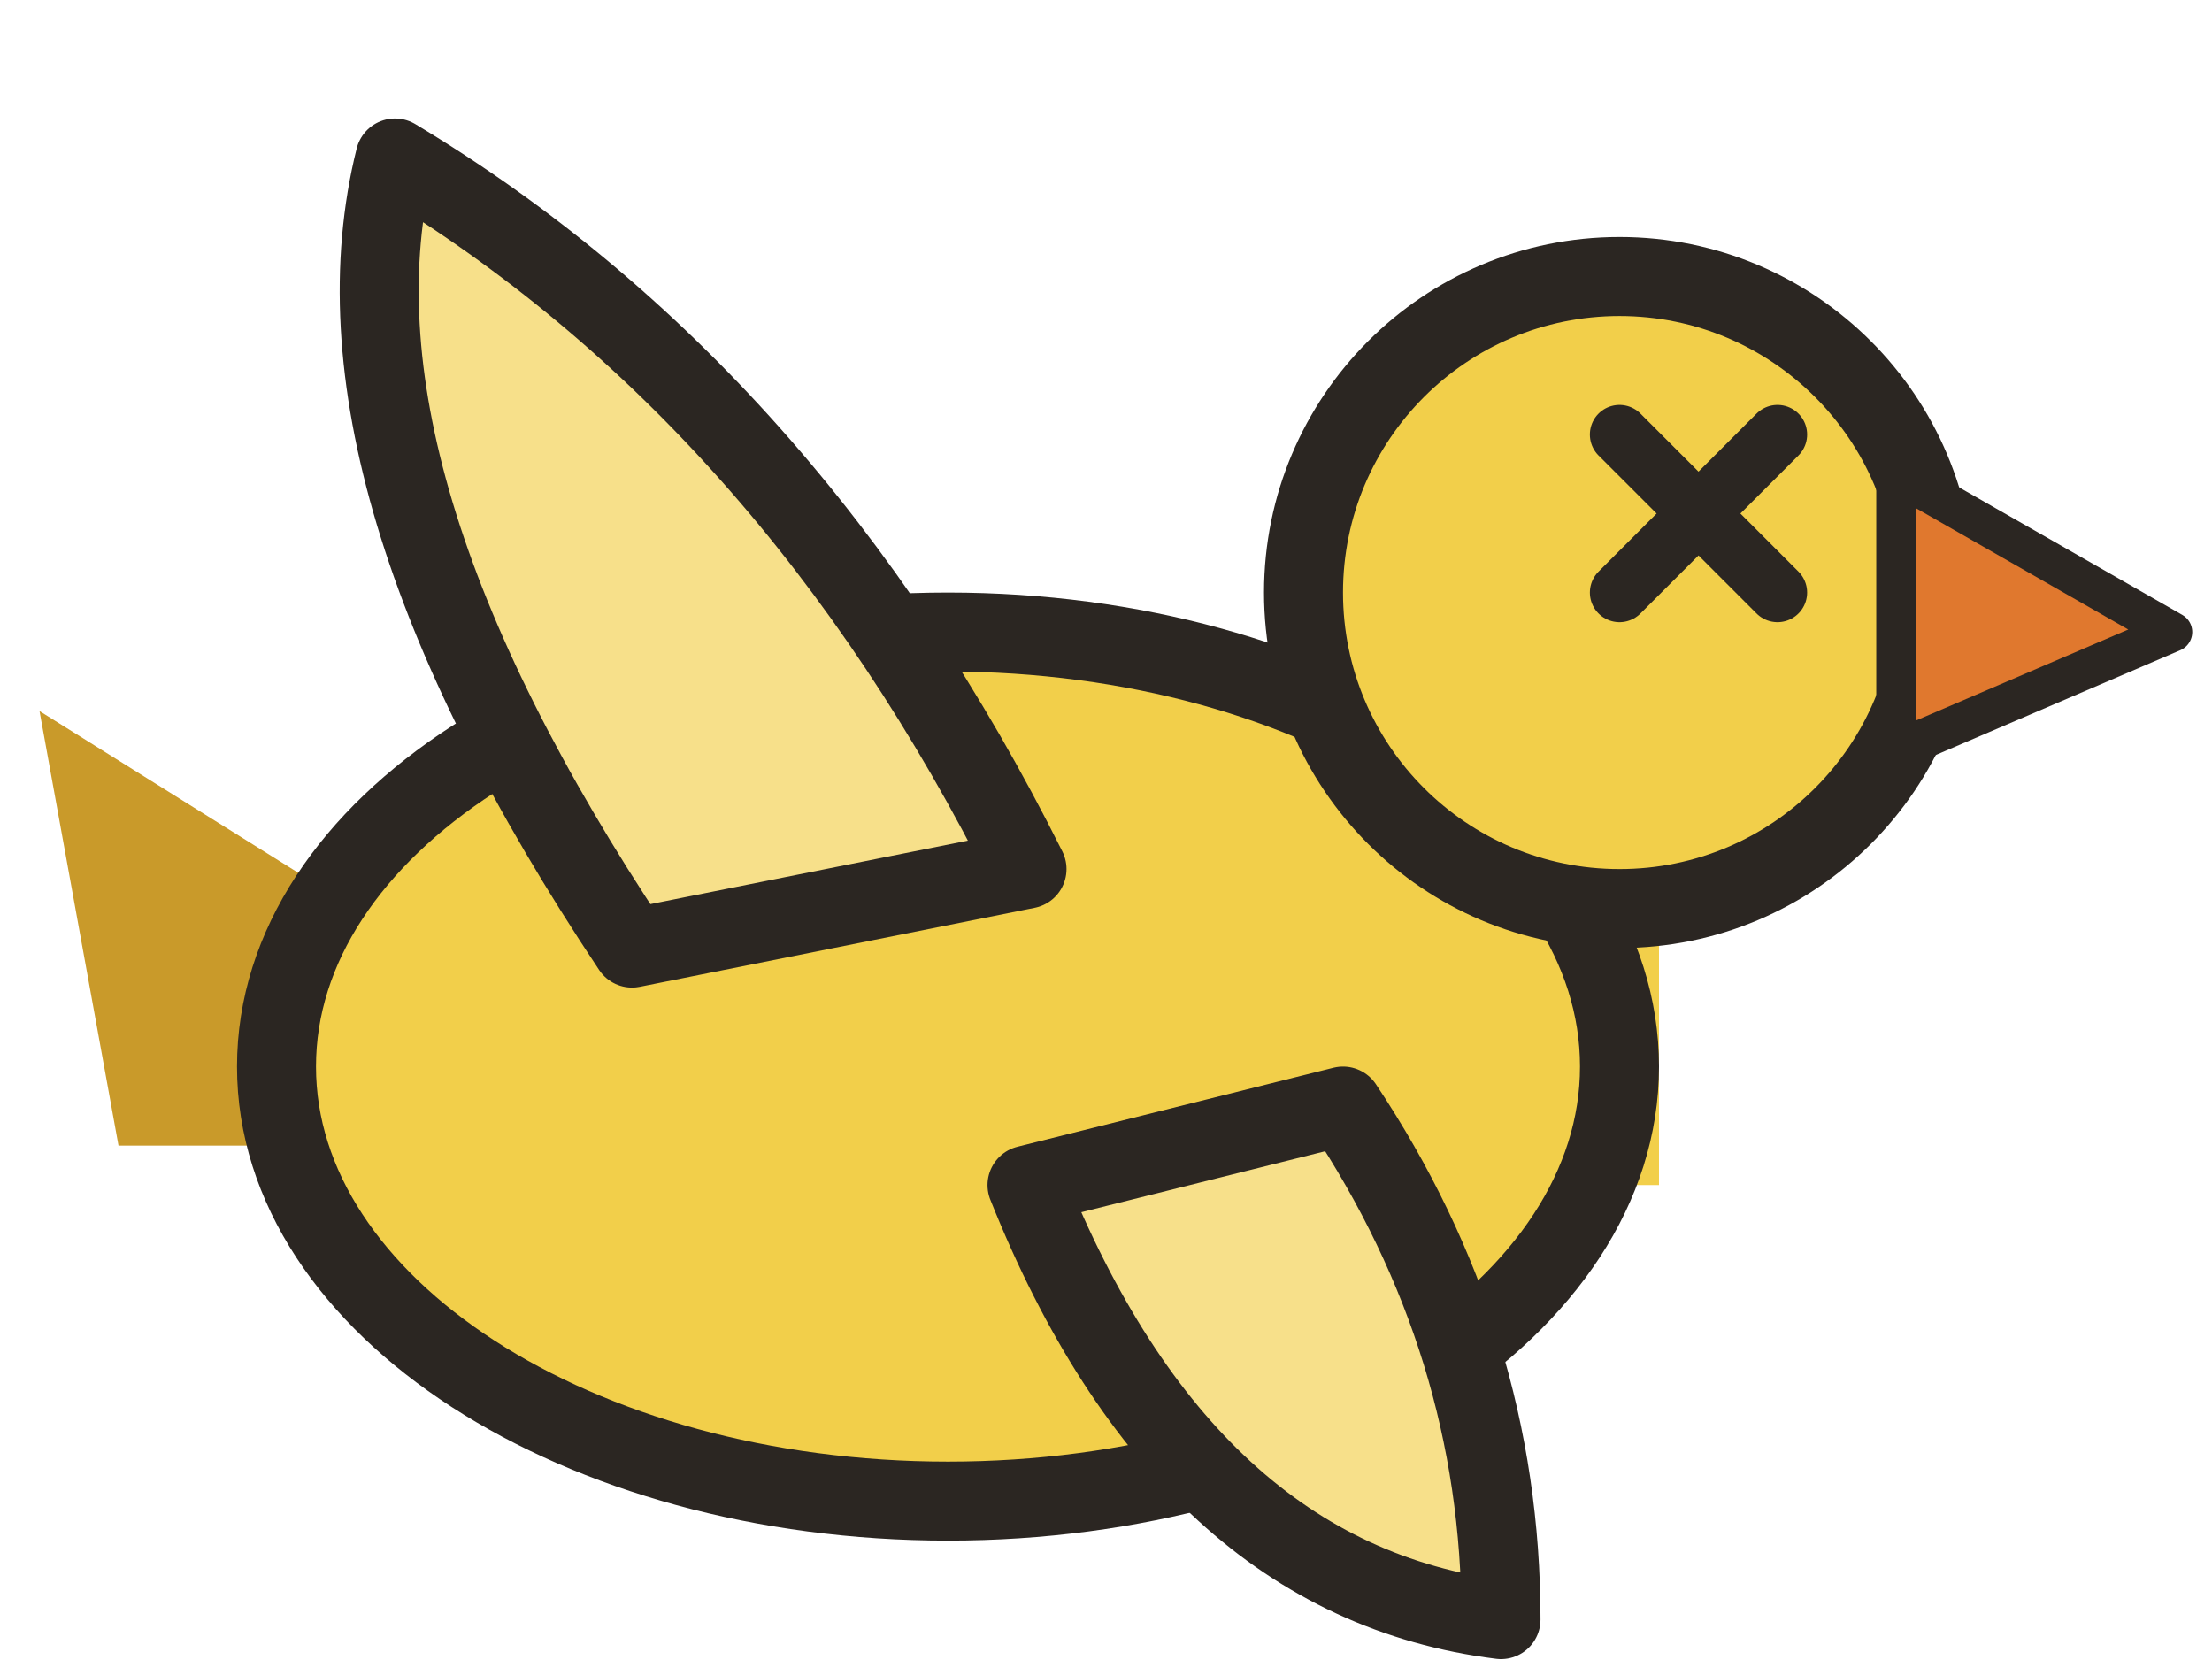
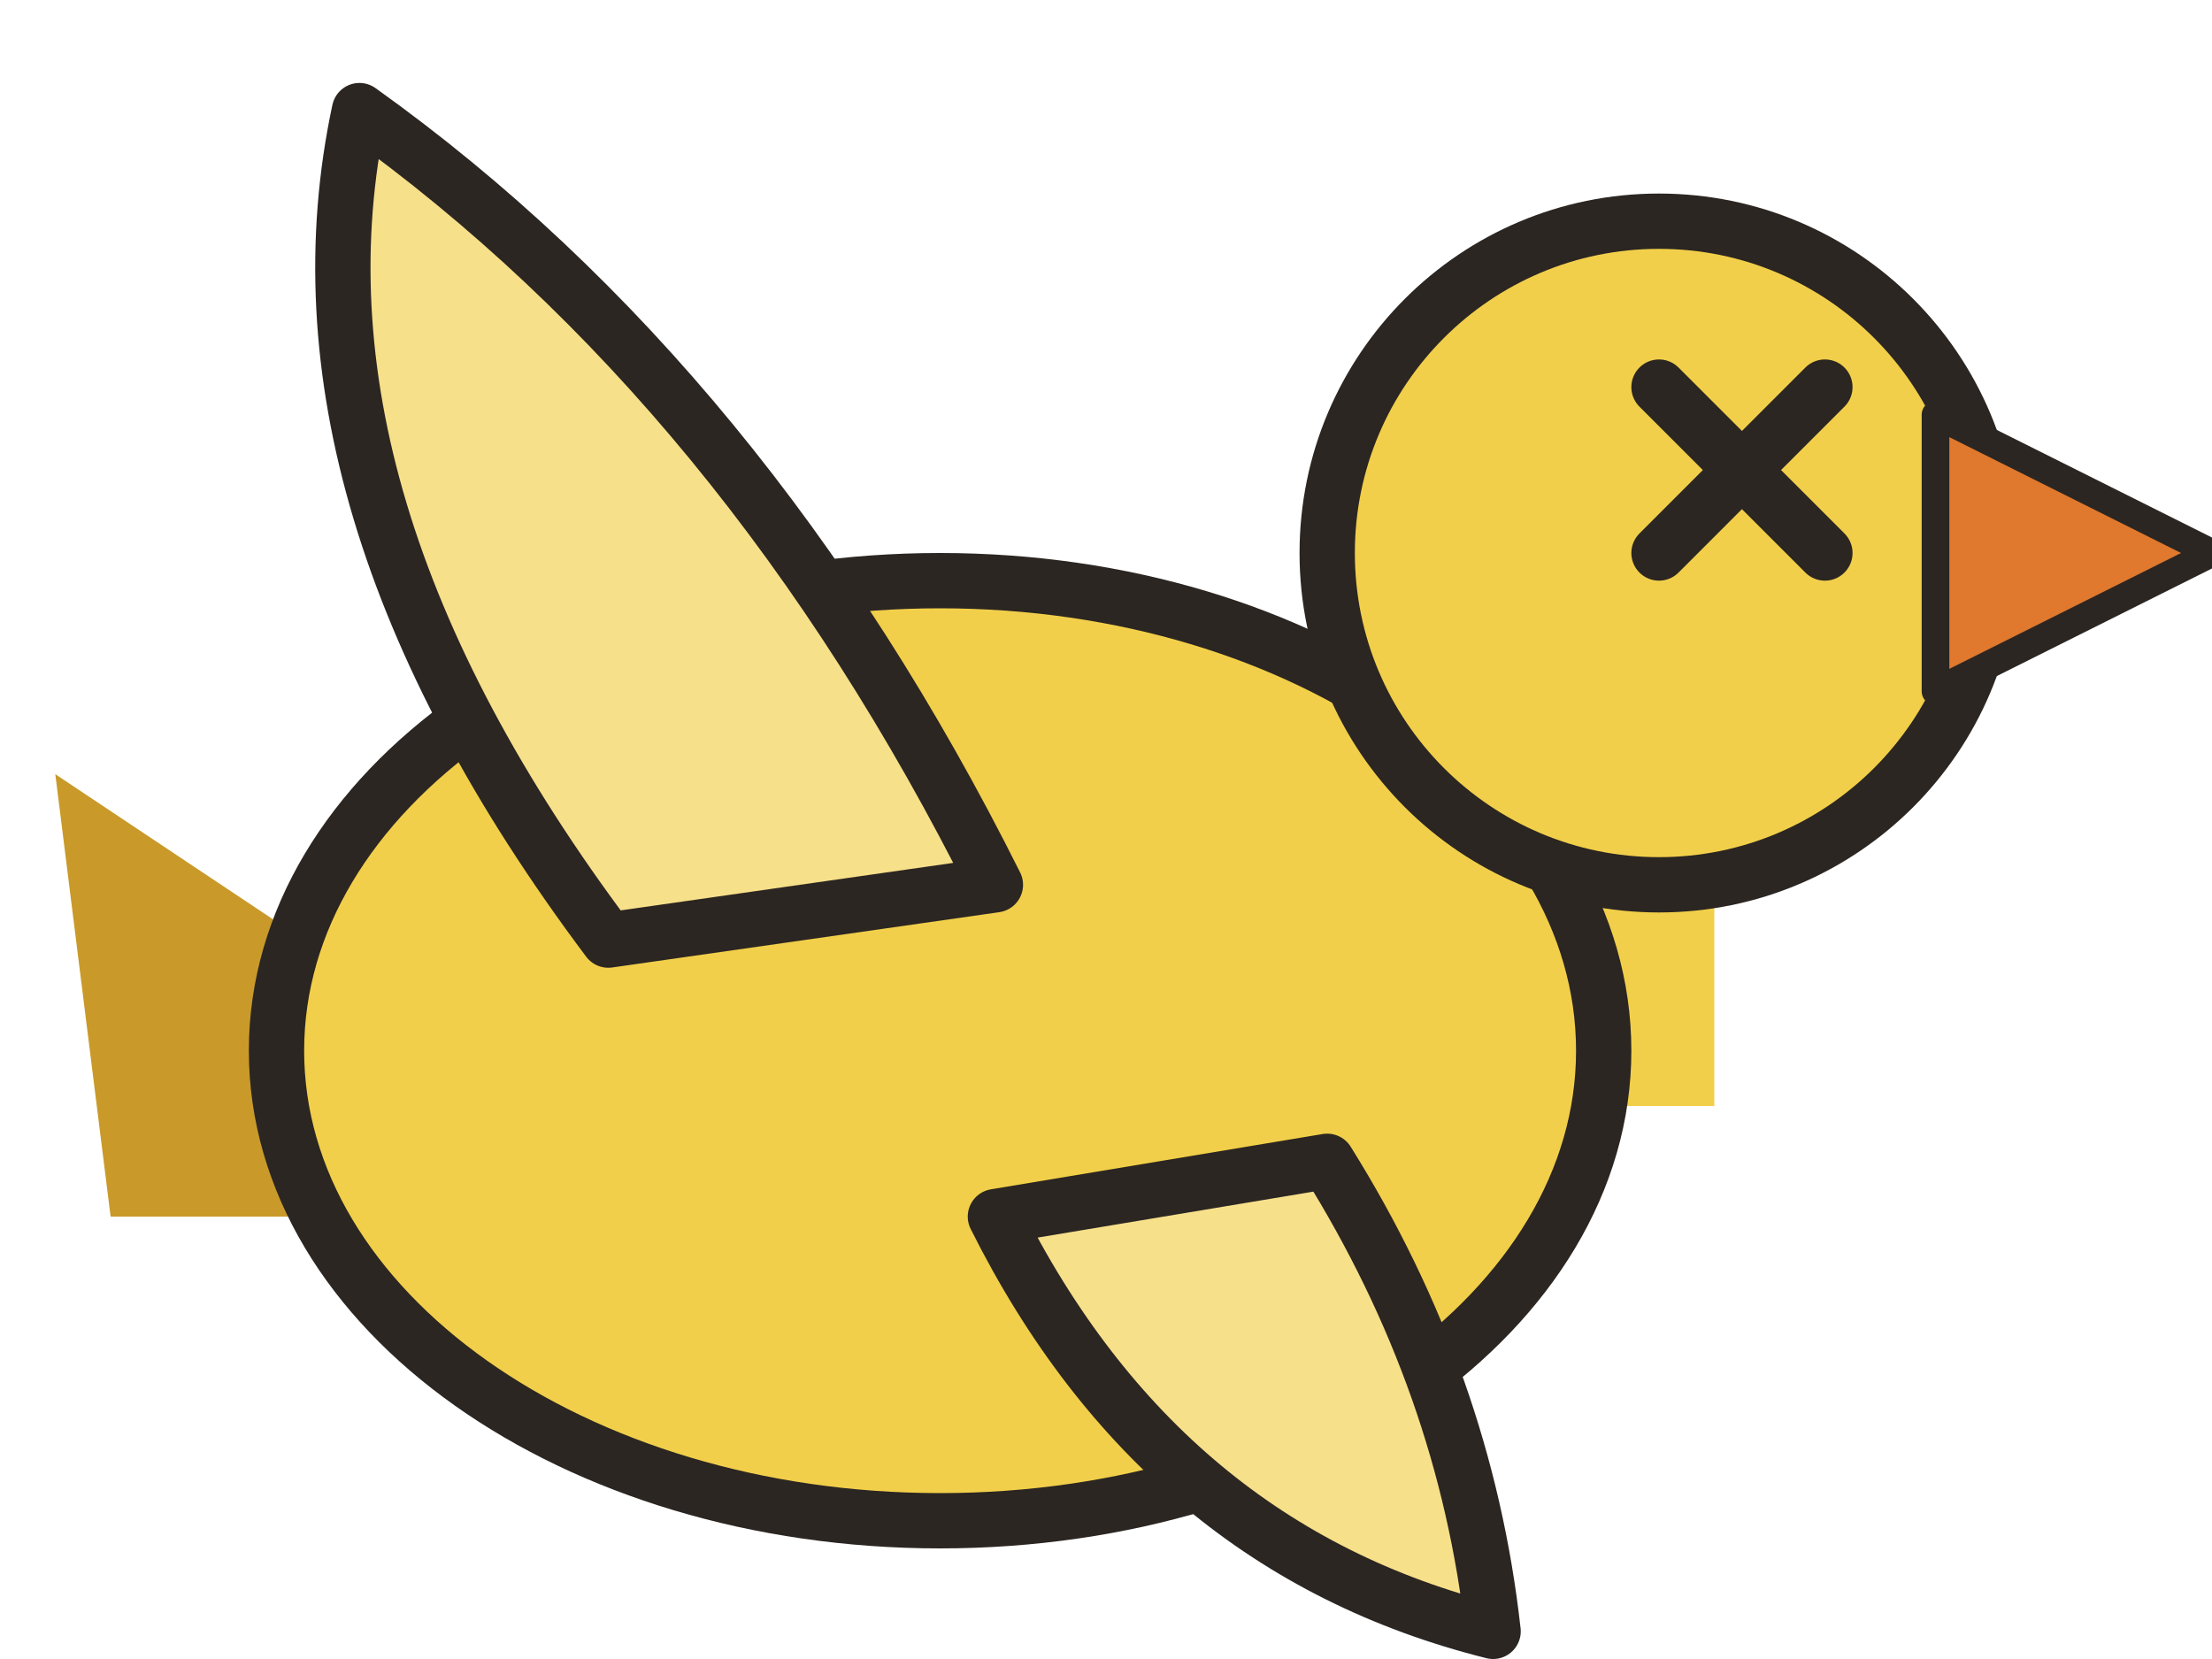
- <svg xmlns="http://www.w3.org/2000/svg" width="56" height="42" viewBox="0 0 56 42">
-   <path d="M9 23 L1 18 L3 29 L10 29 Z" fill="#c99a2a" />
-   <path d="M30 18 Q38 14 42 20 L42 30 L32 30 Z" fill="#f2cf4a" />
-   <ellipse cx="24" cy="27" rx="17" ry="11" fill="#f2cf4a" stroke="#2b2622" stroke-width="2" stroke-linejoin="round" />
-   <circle cx="41" cy="15" r="8" fill="#f2cf4a" stroke="#2b2622" stroke-width="2" stroke-linejoin="round" />
-   <path d="M48 12 L55 16 L48 19 Z" fill="#e0782e" stroke="#2b2622" stroke-width="1" stroke-linejoin="round" />
-   <path d="M41 11 L45 15 M45 11 L41 15" stroke="#2b2622" stroke-width="1.5" stroke-linecap="round" />
-   <path d="M16 24 Q8 12 10 4 Q20 10 26 22 Z" fill="#f7e08a" stroke="#2b2622" stroke-width="2" stroke-linejoin="round" />
-   <path d="M26 30 Q30 40 38 41 Q38 34 34 28 Z" fill="#f7e08a" stroke="#2b2622" stroke-width="2" stroke-linejoin="round" />
+ <svg xmlns="http://www.w3.org/2000/svg" width="80" height="60" viewBox="0 0 80 60">
+   <path d="M14 36 L2 28 L4 44 L14 44 Z" fill="#c99a2a" />
+   <path d="M48 28 Q56 22 62 28 L62 40 L50 40 Z" fill="#f2cf4a" />
+   <ellipse cx="34" cy="38" rx="24" ry="17" fill="#f2cf4a" stroke="#2b2622" stroke-width="2" stroke-linejoin="round" />
+   <circle cx="60" cy="20" r="12" fill="#f2cf4a" stroke="#2b2622" stroke-width="2" stroke-linejoin="round" />
+   <path d="M70 15 L80 20 L70 25 Z" fill="#e0782e" stroke="#2b2622" stroke-width="1" stroke-linejoin="round" />
+   <path d="M60 14 L66 20 M66 14 L60 20" stroke="#2b2622" stroke-width="2" stroke-linecap="round" />
+   <path d="M22 34 Q10 18 13 4 Q27 14 36 32 Z" fill="#f7e08a" stroke="#2b2622" stroke-width="2" stroke-linejoin="round" />
+   <path d="M36 44 Q42 56 54 59 Q53 50 48 42 Z" fill="#f7e08a" stroke="#2b2622" stroke-width="2" stroke-linejoin="round" />
</svg>
